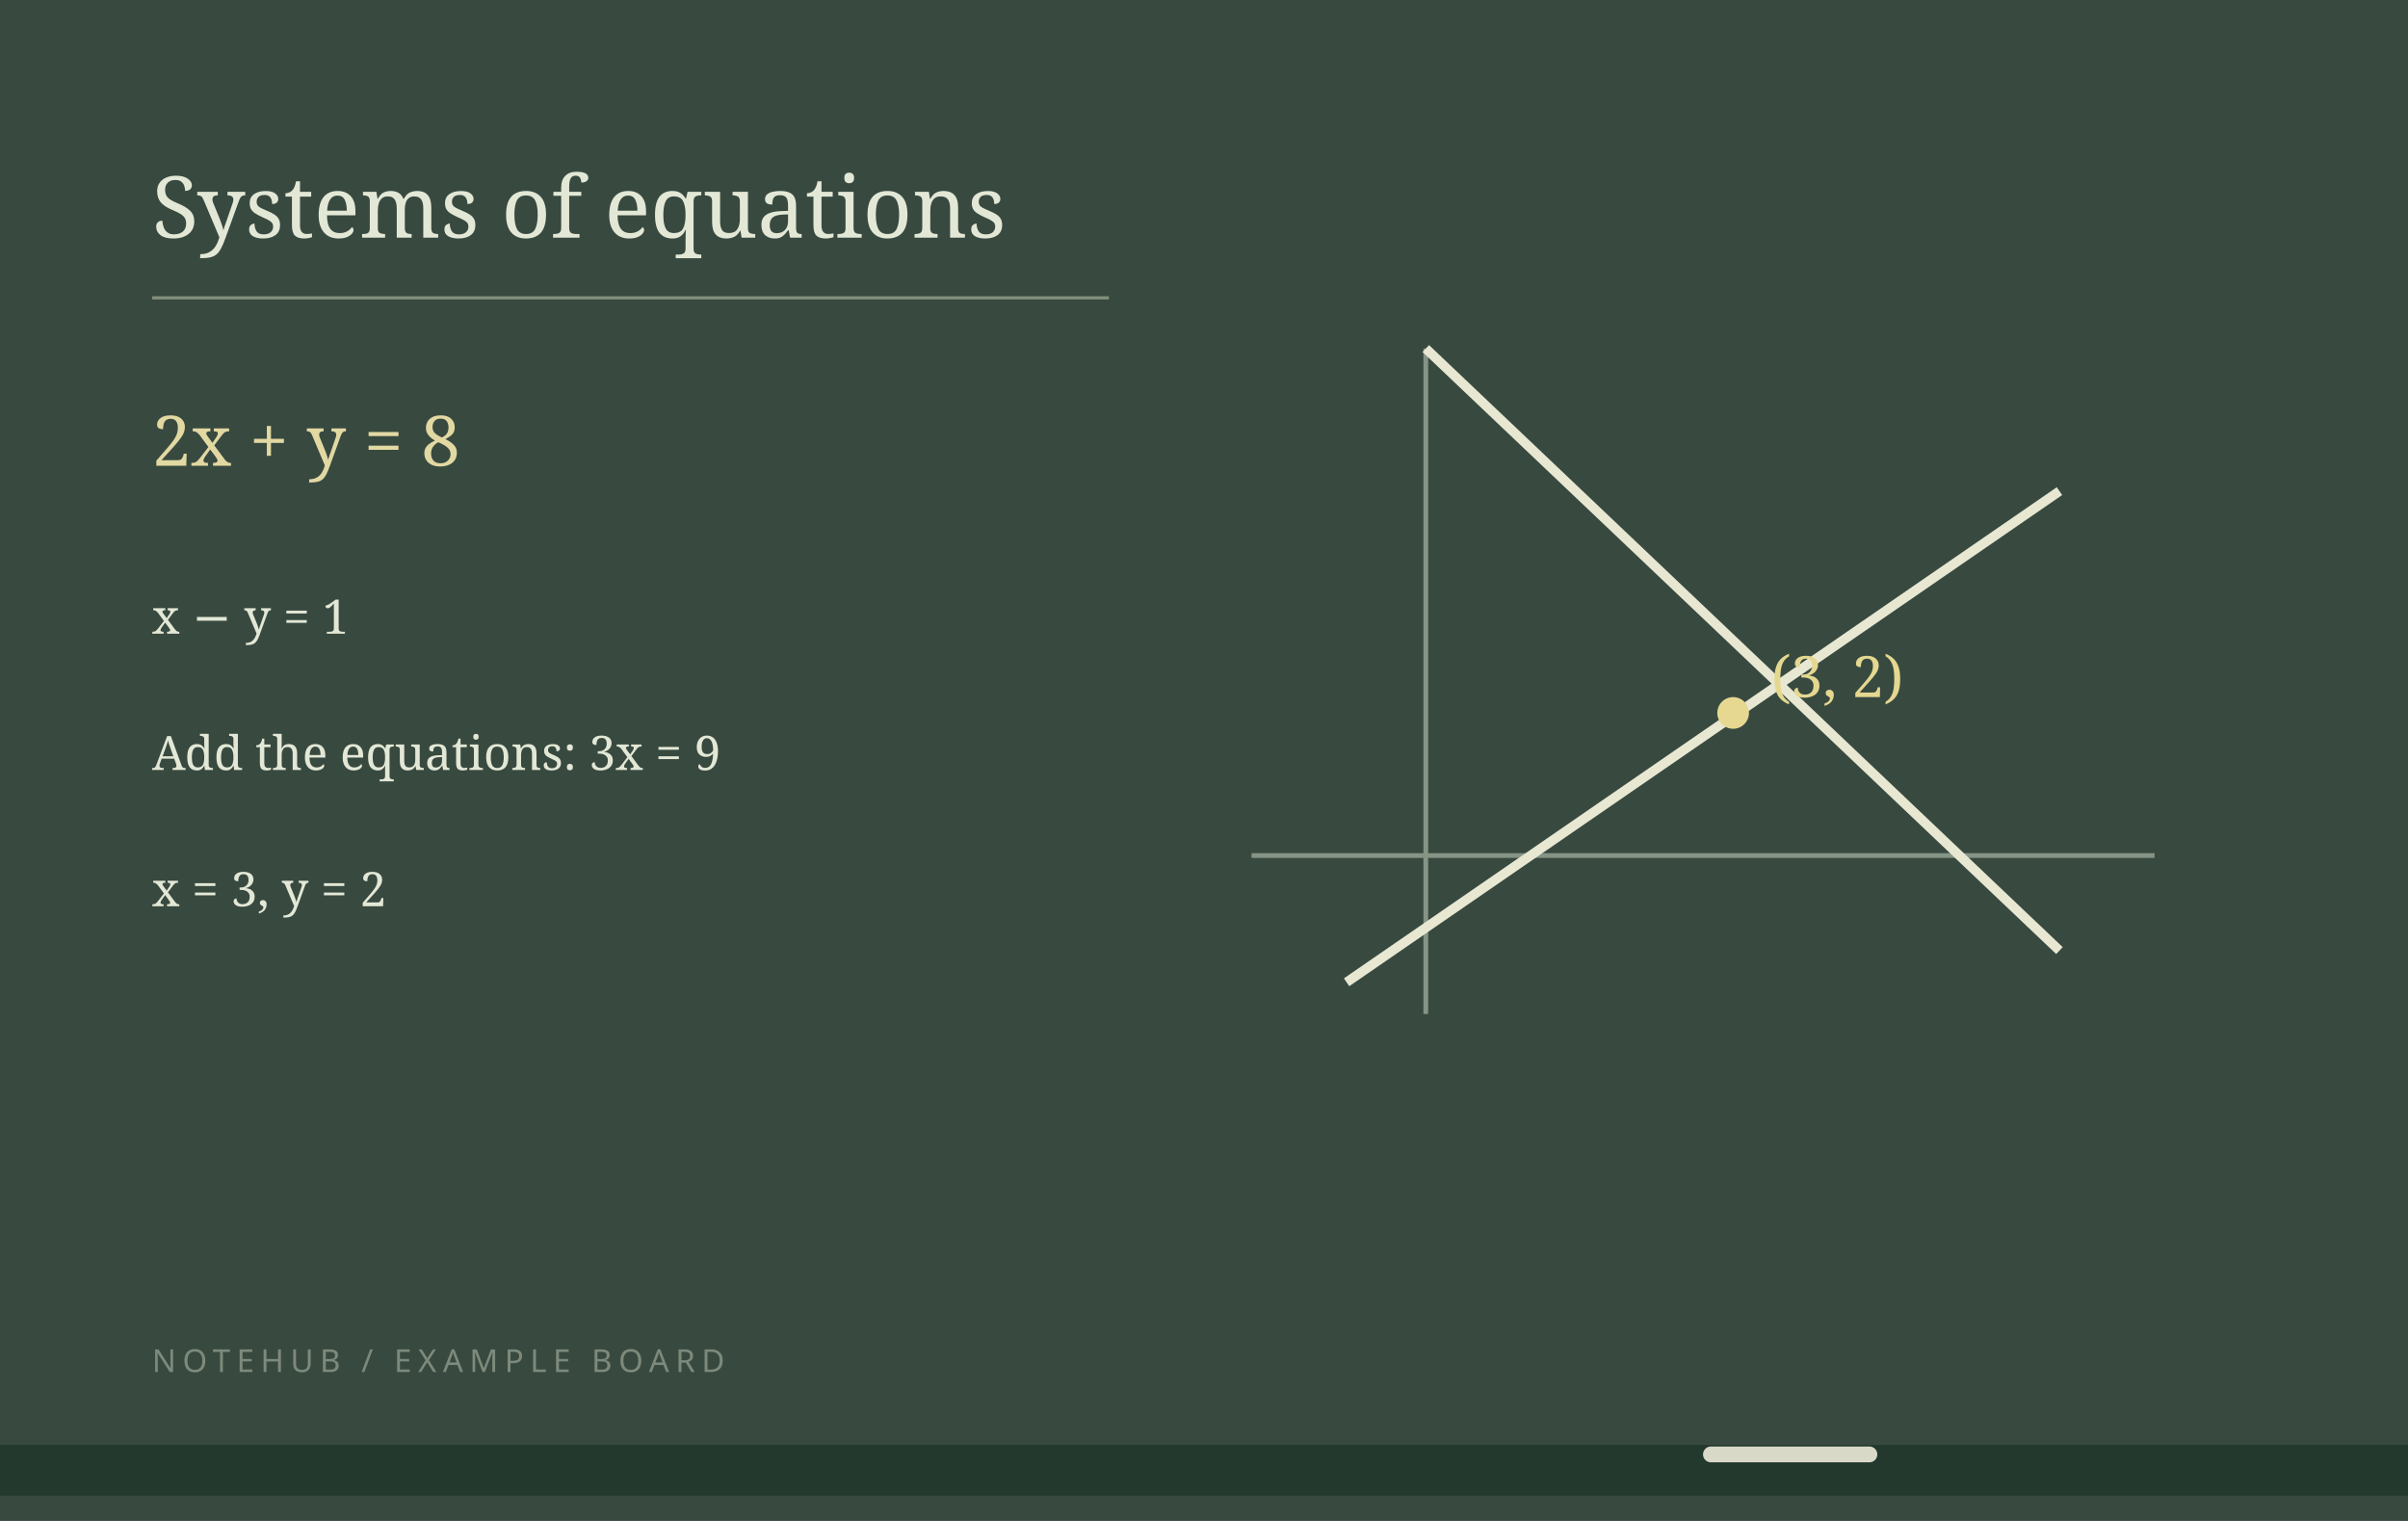
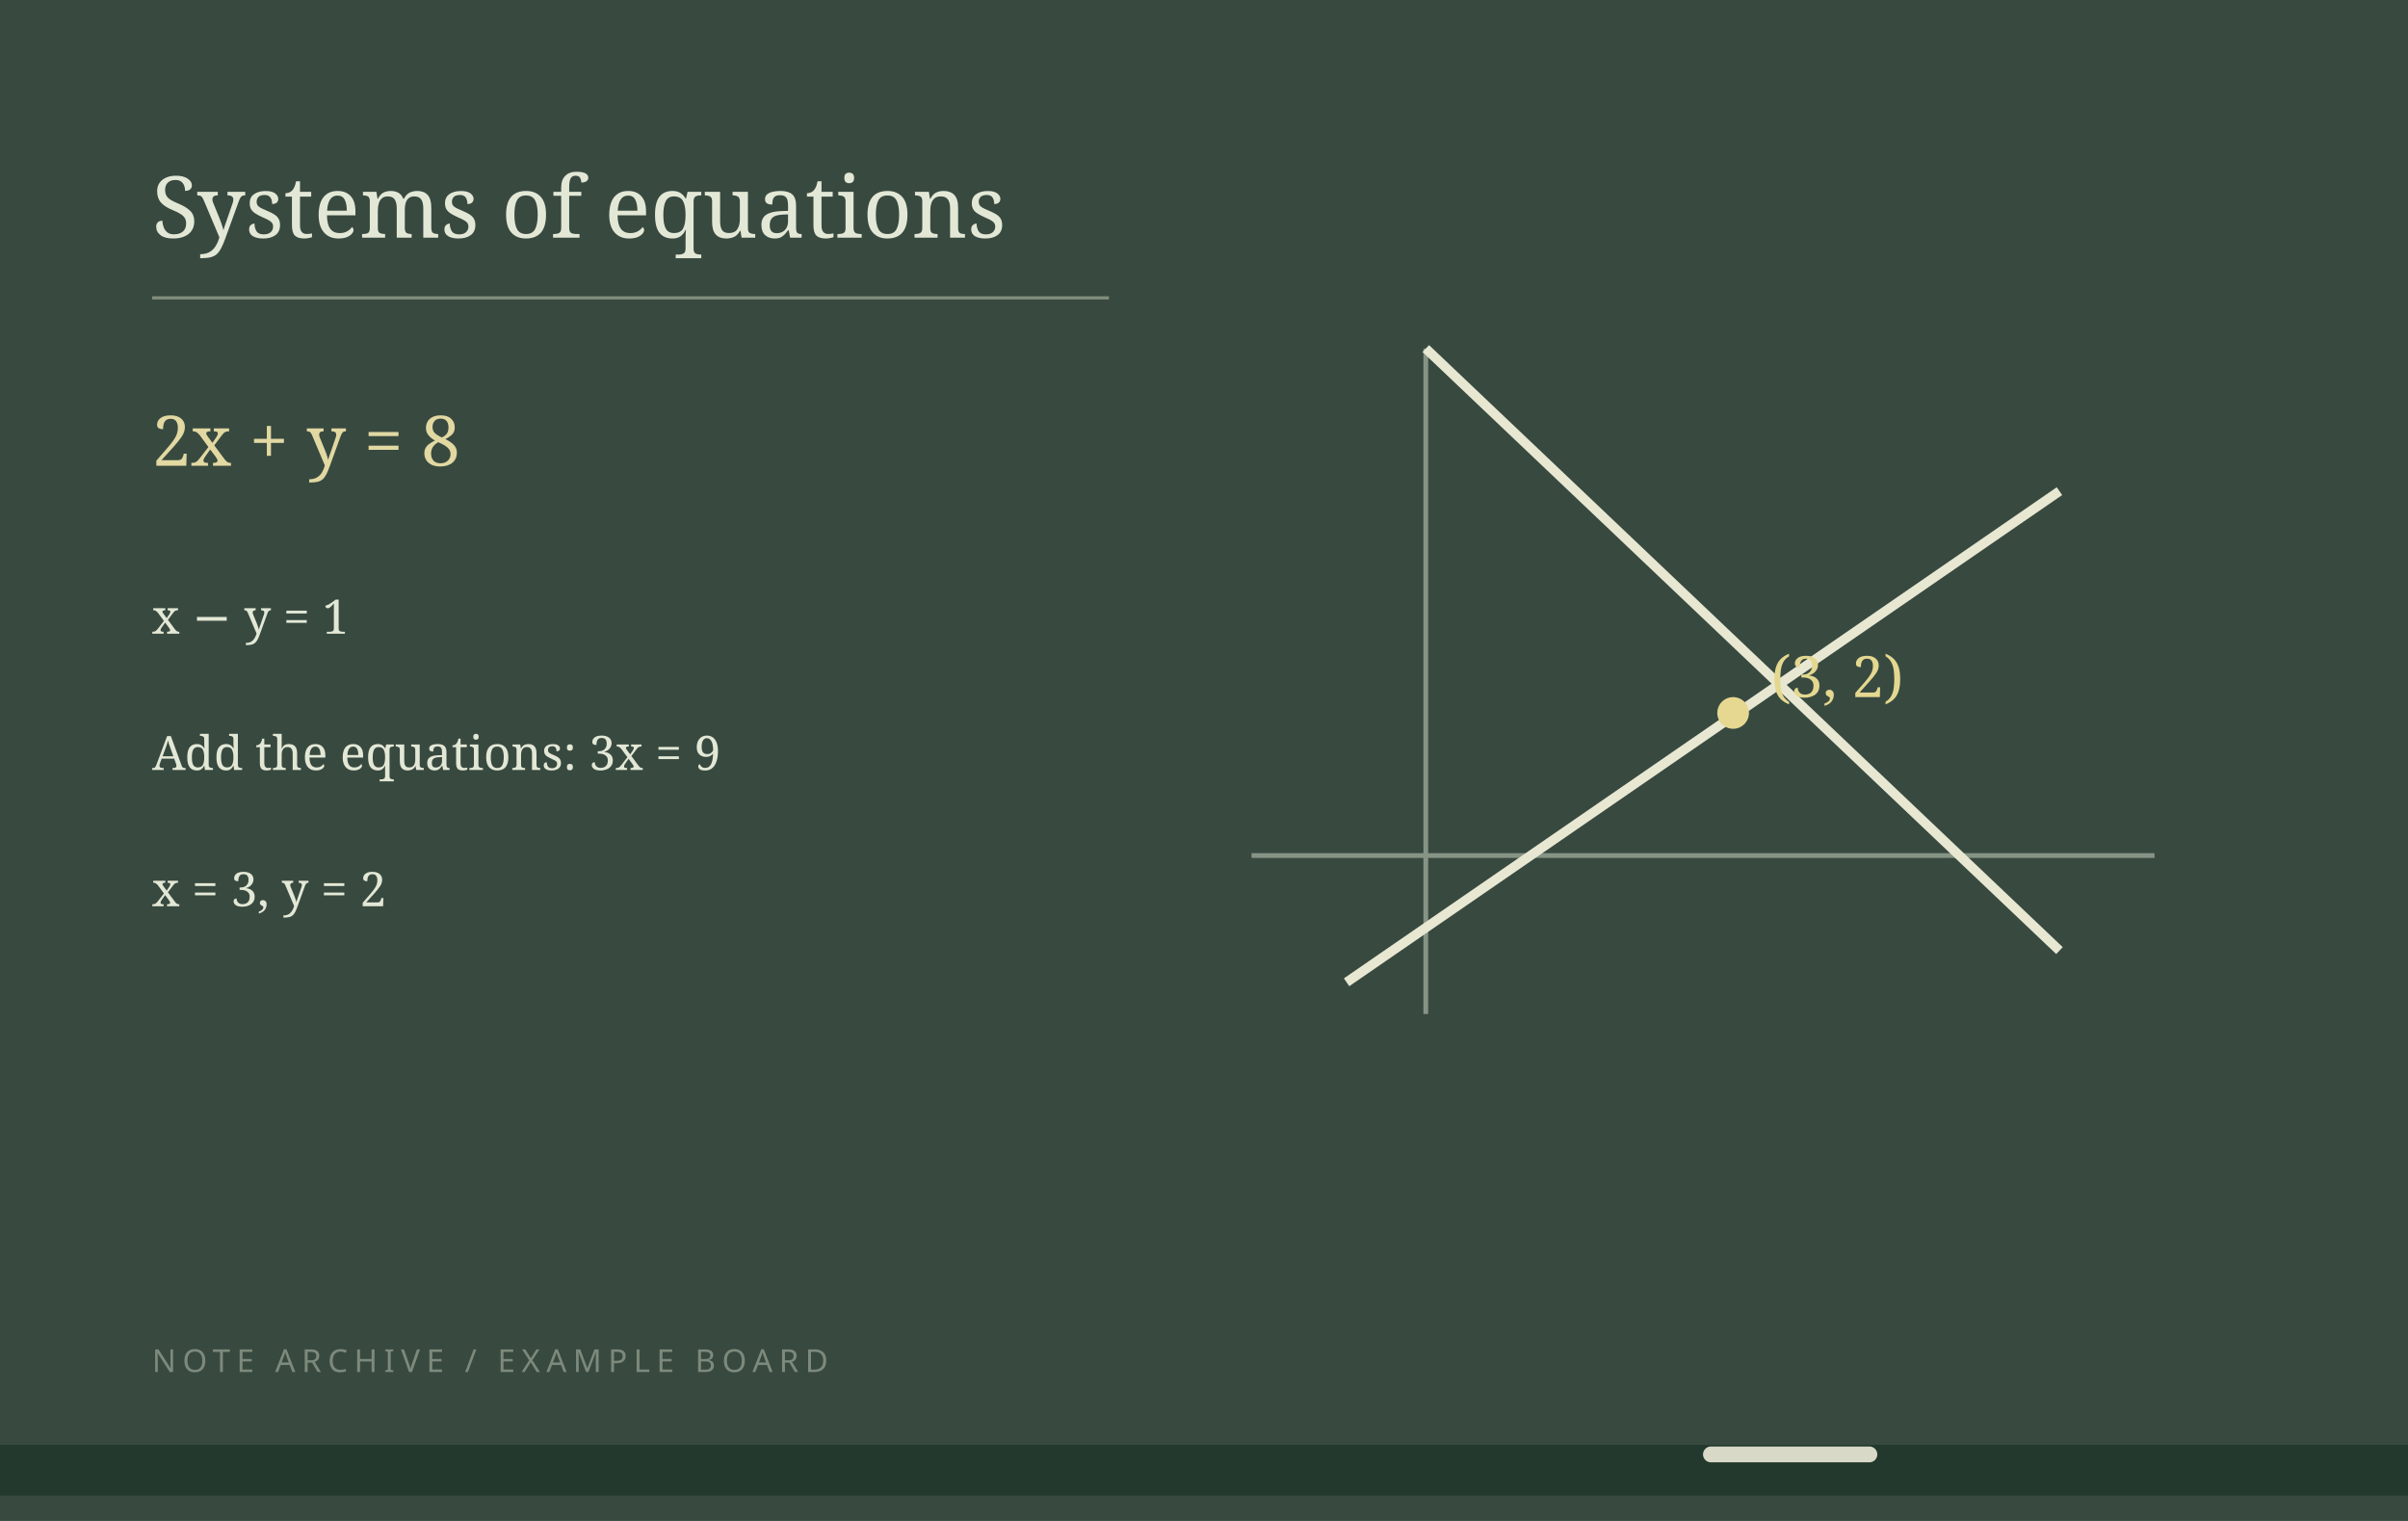
<svg xmlns="http://www.w3.org/2000/svg" width="760" height="480" viewBox="0 0 760 480">
  <rect width="760" height="480" fill="#384940" />
  <g font-family="Georgia,serif" fill="#e3e8d6">
    <text x="48" y="75" font-size="27">Systems of equations</text>
    <path d="M48 94H350" stroke="#cbd3b9" stroke-width="1" opacity=".5" />
    <text x="48" y="147" font-size="22" fill="#e2d8a2">2x + y = 8</text>
    <text x="48" y="200" font-size="15">x − y = 1</text>
    <text x="48" y="243" font-size="15">Add the equations:  3x = 9</text>
    <text x="48" y="286" font-size="15">x = 3,  y = 2</text>
    <path d="M450 110V320M395 270H680" stroke="#c7d2bf" stroke-width="1.5" opacity=".55" />
    <path d="M425 310L650 155M450 110L650 300" stroke="#e8e8d2" stroke-width="3" />
    <circle cx="547" cy="225" r="5" fill="#e6d891" />
    <text x="559" y="220" font-size="18" fill="#e4d890">(3, 2)</text>
  </g>
-   <text x="48" y="433" fill="#d0d9c4" opacity=".45" font-family="sans-serif" font-size="10" letter-spacing="2">NOTEHUB / EXAMPLE BOARD</text>
+   <text x="48" y="433" fill="#d0d9c4" opacity=".45" font-family="sans-serif" font-size="10" letter-spacing="2">NOTE ARCHIVE / EXAMPLE BOARD</text>
  <path d="M0 464H760" stroke="#23392e" stroke-width="16" />
  <path d="M540 459H590" stroke="#d9d9c8" stroke-width="5" stroke-linecap="round" />
</svg>
